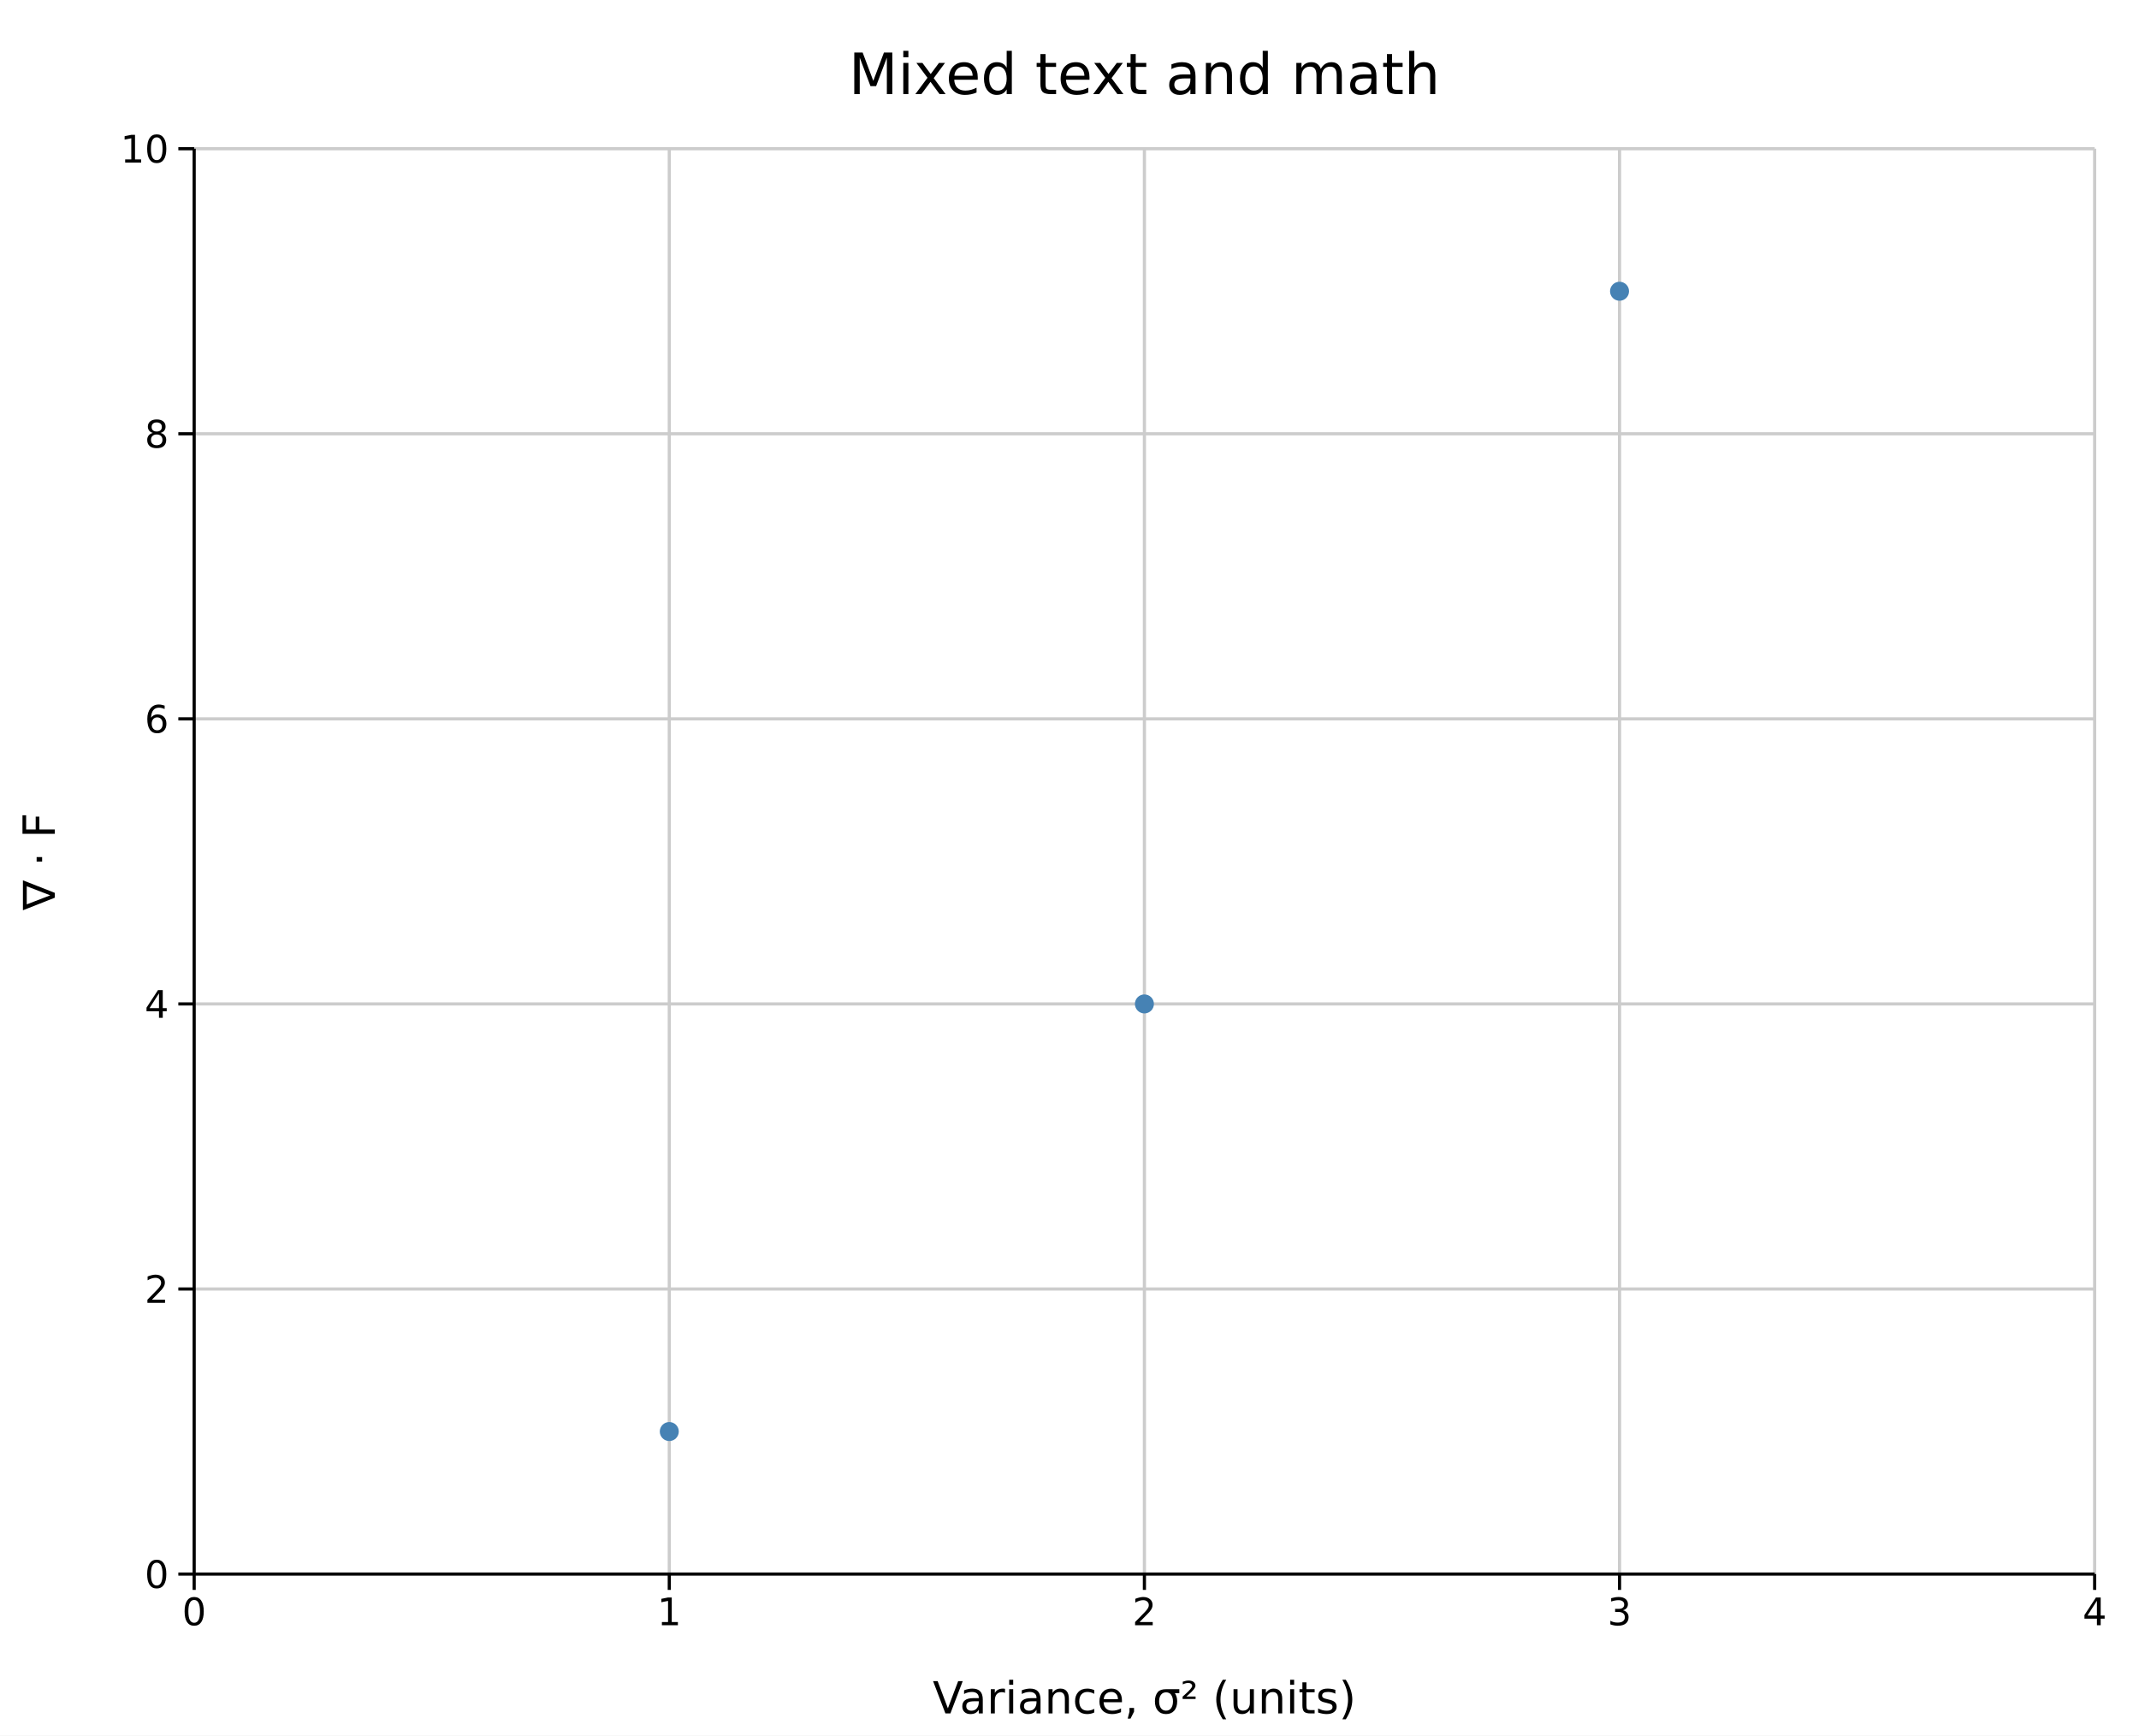
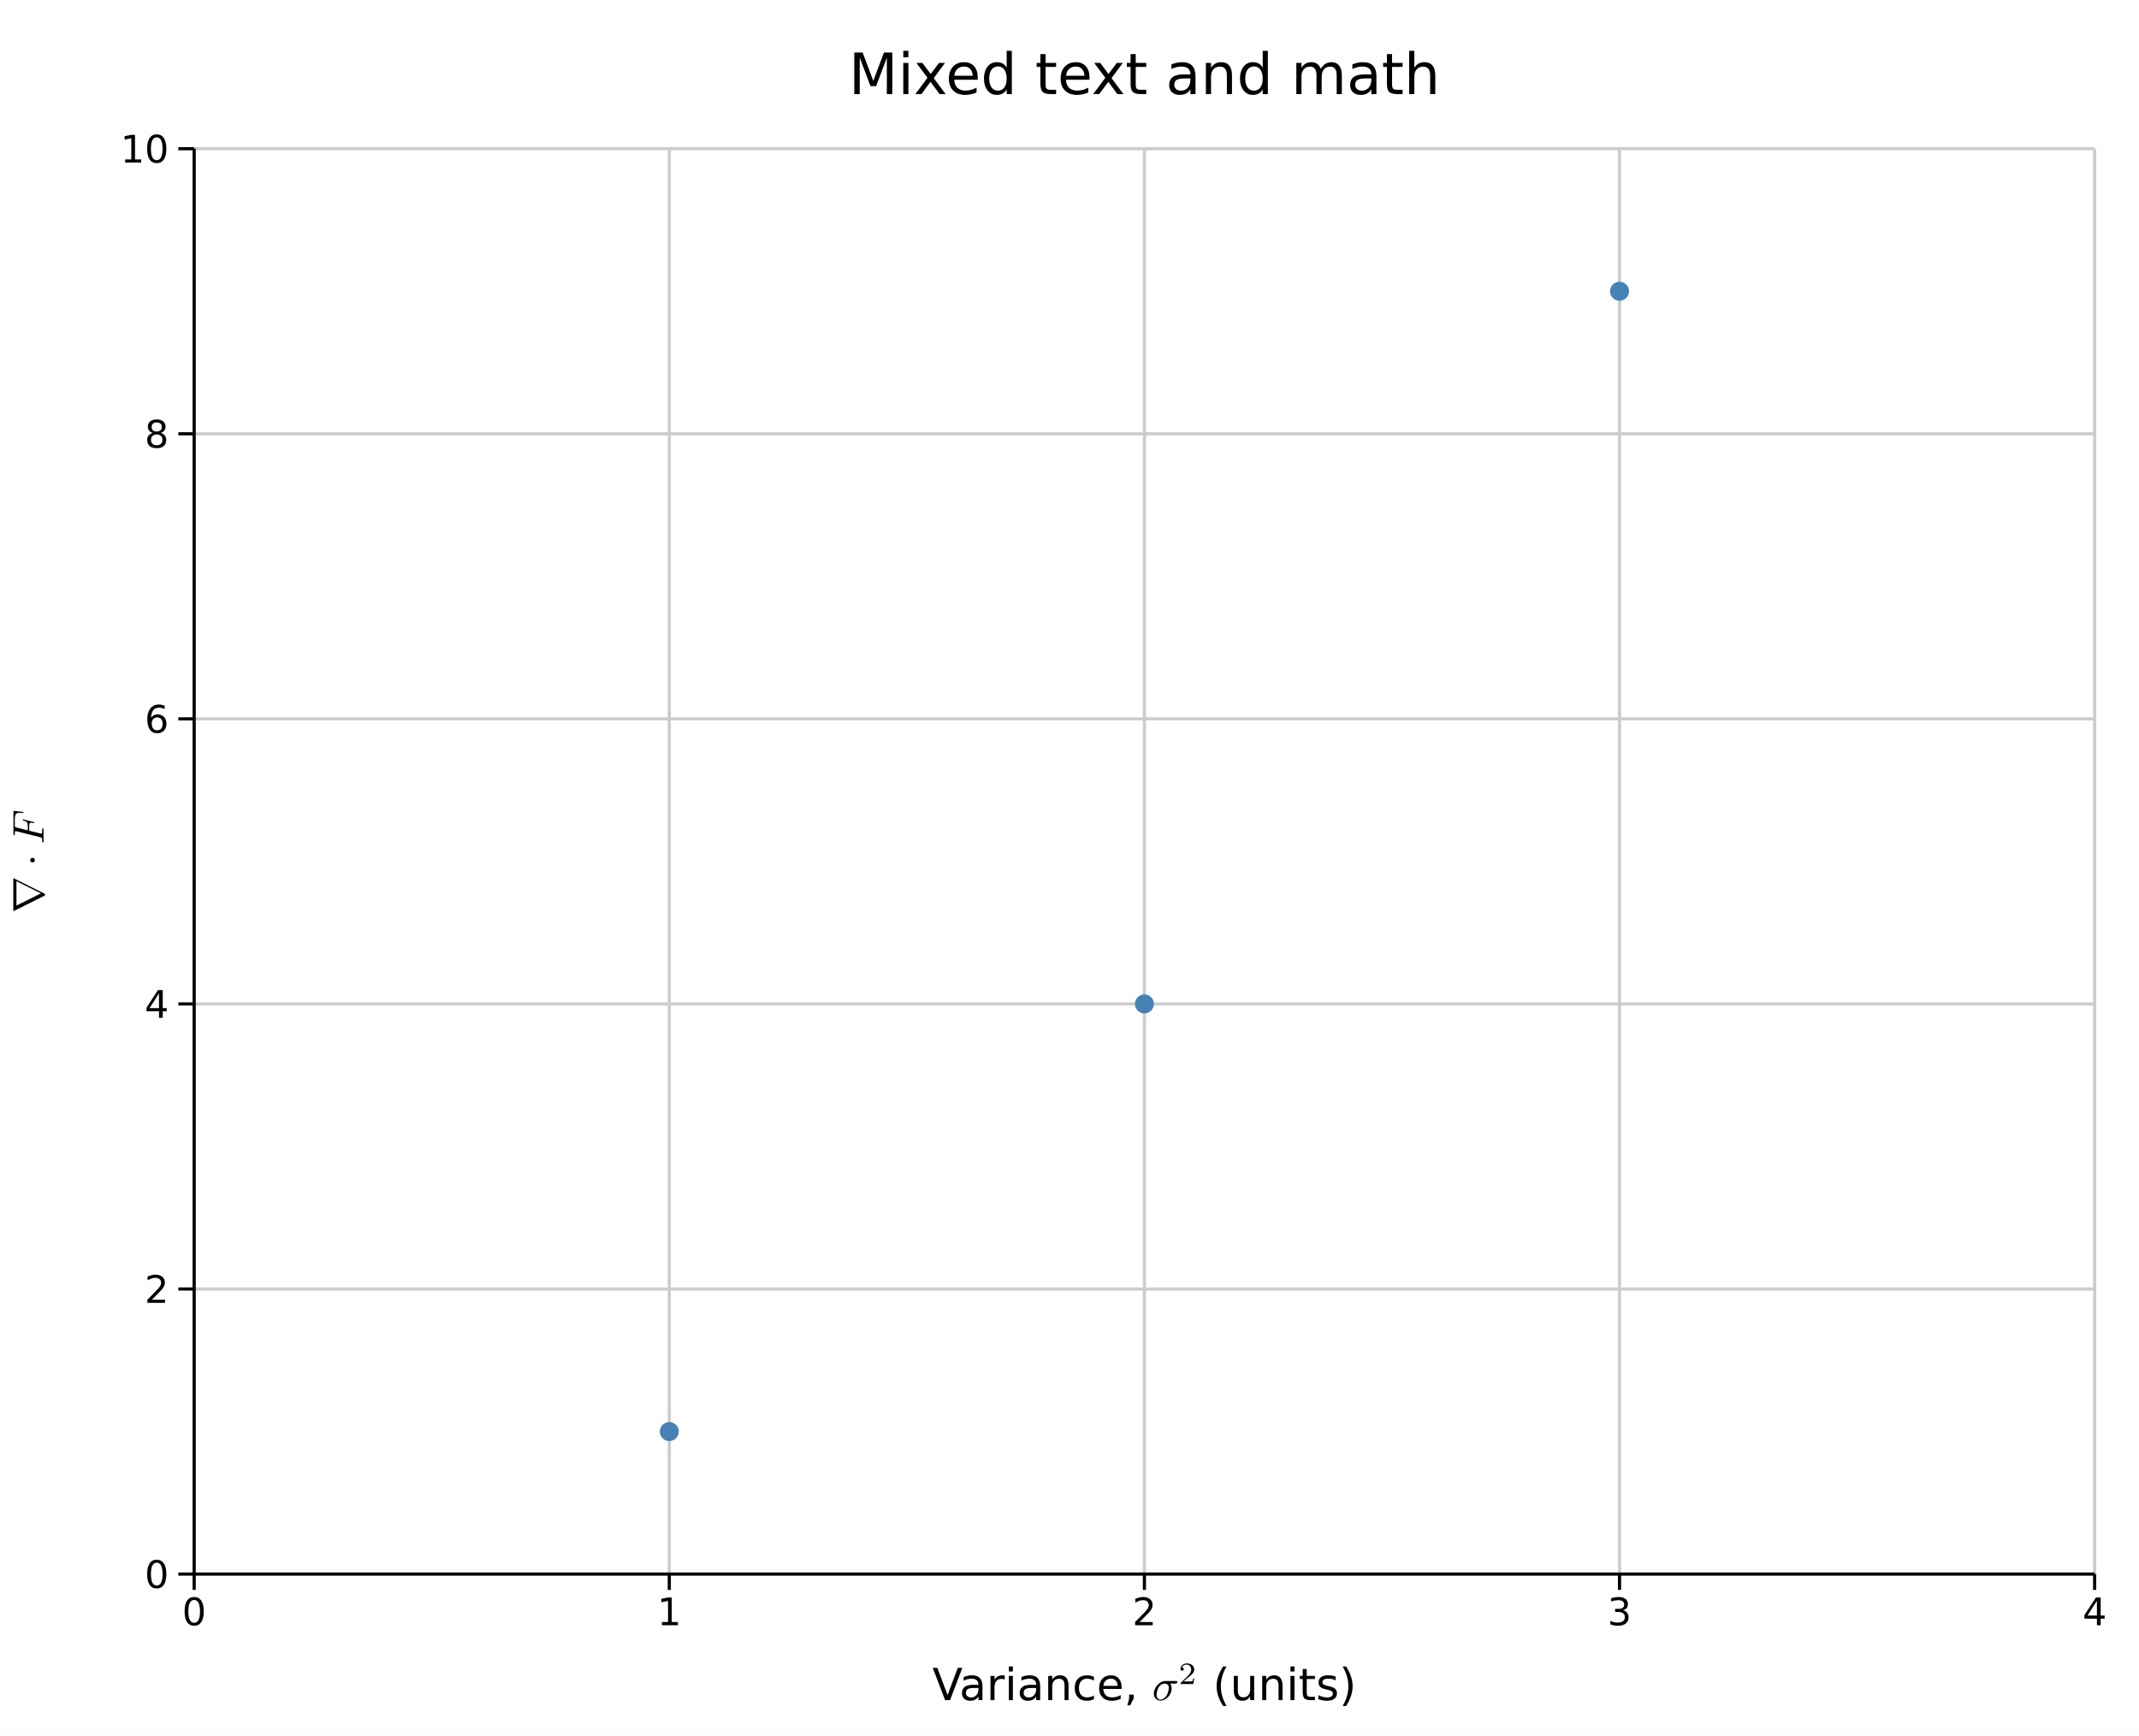
<svg xmlns="http://www.w3.org/2000/svg" width="675.3" height="547.95" font-family="DejaVu Sans, Verdana, Liberation Sans, Arial, sans-serif" fill="black">
  <rect width="100%" height="100%" fill="white" />
  <defs>
    <clipPath id="kuva-clip-7">
      <rect x="61.3" y="46.95" width="600" height="450" />
    </clipPath>
  </defs>
  <line x1="211.3" y1="46.95" x2="211.3" y2="496.95" stroke="#cccccc" stroke-width="1" />
  <line x1="361.3" y1="46.95" x2="361.3" y2="496.95" stroke="#cccccc" stroke-width="1" />
  <line x1="511.3" y1="46.95" x2="511.3" y2="496.95" stroke="#cccccc" stroke-width="1" />
  <line x1="661.3" y1="46.95" x2="661.3" y2="496.95" stroke="#cccccc" stroke-width="1" />
  <line x1="61.3" y1="406.95" x2="661.3" y2="406.95" stroke="#cccccc" stroke-width="1" />
  <line x1="61.3" y1="316.95" x2="661.3" y2="316.95" stroke="#cccccc" stroke-width="1" />
  <line x1="61.3" y1="226.95" x2="661.3" y2="226.95" stroke="#cccccc" stroke-width="1" />
  <line x1="61.3" y1="136.95" x2="661.3" y2="136.95" stroke="#cccccc" stroke-width="1" />
  <line x1="61.3" y1="46.95" x2="661.3" y2="46.95" stroke="#cccccc" stroke-width="1" />
  <line x1="61.3" y1="496.95" x2="661.3" y2="496.95" stroke="#000000" stroke-width="1" />
  <line x1="61.3" y1="46.95" x2="61.3" y2="496.95" stroke="#000000" stroke-width="1" />
  <line x1="61.3" y1="496.95" x2="61.3" y2="501.95" stroke="#000000" stroke-width="1" />
  <text x="61.3" y="513.09" font-size="12" text-anchor="middle">0</text>
  <line x1="211.3" y1="496.95" x2="211.3" y2="501.95" stroke="#000000" stroke-width="1" />
  <text x="211.3" y="513.09" font-size="12" text-anchor="middle">1</text>
  <line x1="361.3" y1="496.95" x2="361.3" y2="501.95" stroke="#000000" stroke-width="1" />
  <text x="361.3" y="513.09" font-size="12" text-anchor="middle">2</text>
  <line x1="511.3" y1="496.95" x2="511.3" y2="501.95" stroke="#000000" stroke-width="1" />
  <text x="511.3" y="513.09" font-size="12" text-anchor="middle">3</text>
  <line x1="661.3" y1="496.95" x2="661.3" y2="501.95" stroke="#000000" stroke-width="1" />
  <text x="661.3" y="513.09" font-size="12" text-anchor="middle">4</text>
  <line x1="56.3" y1="496.95" x2="61.3" y2="496.95" stroke="#000000" stroke-width="1" />
  <text x="53.3" y="501.33" font-size="12" text-anchor="end">0</text>
  <line x1="56.3" y1="406.95" x2="61.3" y2="406.95" stroke="#000000" stroke-width="1" />
  <text x="53.3" y="411.33" font-size="12" text-anchor="end">2</text>
  <line x1="56.3" y1="316.95" x2="61.3" y2="316.95" stroke="#000000" stroke-width="1" />
  <text x="53.3" y="321.33" font-size="12" text-anchor="end">4</text>
  <line x1="56.3" y1="226.95" x2="61.3" y2="226.95" stroke="#000000" stroke-width="1" />
  <text x="53.3" y="231.33" font-size="12" text-anchor="end">6</text>
  <line x1="56.3" y1="136.95" x2="61.3" y2="136.95" stroke="#000000" stroke-width="1" />
  <text x="53.3" y="141.33" font-size="12" text-anchor="end">8</text>
  <line x1="56.3" y1="46.95" x2="61.3" y2="46.95" stroke="#000000" stroke-width="1" />
  <text x="53.3" y="51.33" font-size="12" text-anchor="end">10</text>
-   <text x="361.3" y="540.95" font-size="14" text-anchor="middle">Variance, σ² (units)</text>
-   <text x="17.3" y="271.95" font-size="14" text-anchor="middle" transform="rotate(-90,17.3,271.95)">∇ · F</text>
+   <g transform="translate(290.1663,521.9164)">
+     <g>
+       <g class="typst-group">
+         <g>
+           <g class="typst-text" transform="matrix(1 0 0 -1 4.2 14.83672)">
+             <use href="#m0-g391C7AA3B144F39A418D1BE00E2382F7" x="0" y="0" fill="#000000" fill-rule="nonzero" />
+             <use href="#m0-gB1209F1CC4936D28598DB62030BE22A1" x="8.49" y="0" fill="#000000" fill-rule="nonzero" />
+             <use href="#m0-g38A63FAC9E5049B3BCB68704D60E5E43" x="17.069" y="0" fill="#000000" fill-rule="nonzero" />
+             <use href="#m0-g5A60105409C8809027C73D80C602803D" x="22.825" y="0" fill="#000000" fill-rule="nonzero" />
+             <use href="#m0-gB1209F1CC4936D28598DB62030BE22A1" x="26.715" y="0" fill="#000000" fill-rule="nonzero" />
+             <use href="#m0-gBE7DD14BAEE3104608913D2B6E533748" x="35.294" y="0" fill="#000000" fill-rule="nonzero" />
+             <use href="#m0-gD49AC7FB98EDE21DAF28020EED5C8DD5" x="44.167" y="0" fill="#000000" fill-rule="nonzero" />
+             <use href="#m0-g4959BC15297C279C08A5528F0E67197E" x="51.864" y="0" fill="#000000" fill-rule="nonzero" />
+             <use href="#m0-g864DD8827C5167CBC7FF0E5021A78B96" x="60.478" y="0" fill="#000000" fill-rule="nonzero" />
+           </g>
+           <g class="typst-text" transform="matrix(1 0 0 -1 73.57793 14.83672)">
+             <use href="#m0-g15C8783913E93A75CECC8384BFD57B32" x="0" y="0" fill="#000000" fill-rule="nonzero" />
+           </g>
+           <g class="typst-text" transform="matrix(1 0 0 -1 81.90793 9.754719)">
+             <use href="#m0-g6E3563D11ECFD61901553B2D239FD8DC" x="0" y="0" fill="#000000" fill-rule="nonzero" />
+           </g>
+           <g class="typst-text" transform="matrix(1 0 0 -1 88.26813 14.83672)">
+             <use href="#m0-gA87FD2DF39AE0BD62ECE1B852D8B746A" x="4.45" y="0" fill="#000000" fill-rule="nonzero" />
+             <use href="#m0-g707B455EED8D6BFA5E69C9D278836340" x="9.912" y="0" fill="#000000" fill-rule="nonzero" />
+             <use href="#m0-gBE7DD14BAEE3104608913D2B6E533748" x="18.785" y="0" fill="#000000" fill-rule="nonzero" />
+             <use href="#m0-g5A60105409C8809027C73D80C602803D" x="27.658" y="0" fill="#000000" fill-rule="nonzero" />
+             <use href="#m0-g69EB7B285FFE35C14C59C886ABB22534" x="31.548" y="0" fill="#000000" fill-rule="nonzero" />
+             <use href="#m0-g63949BCC3200850DCB80EE35F3FF7A2F" x="37.037" y="0" fill="#000000" fill-rule="nonzero" />
+             <use href="#m0-gC1BF579A0F463E5A90565D7412A68F99" x="44.331" y="0" fill="#000000" fill-rule="nonzero" />
+           </g>
+         </g>
+       </g>
+     </g>
+     <defs id="m0-glyph">
+       <symbol id="m0-g391C7AA3B144F39A418D1BE00E2382F7" overflow="visible">
+         <path d="M 0 0m 4.006 0 l -3.896 10.206 h 1.442 l 3.233 -8.593 l 3.24 8.593 h 1.436 l -3.89 -10.206 h -1.565 Z " />
+       </symbol>
+       <symbol id="m0-gB1209F1CC4936D28598DB62030BE22A1" overflow="visible">
+         <path d="M 0 0m 4.799 3.849 q -1.524 0 -2.112 -0.349 q -0.588 -0.349 -0.588 -1.189 q 0 -0.67 0.441 -1.063 q 0.441 -0.393 1.2 -0.393 q 1.046 0 1.678 0.742 q 0.632 0.742 0.632 1.972 v 0.28 h -1.251 Z m 2.509 0.52 v -4.368 h -1.258 v 1.162 q -0.431 -0.697 -1.073 -1.029 q -0.643 -0.332 -1.572 -0.332 q -1.176 0 -1.87 0.66 q -0.694 0.66 -0.694 1.767 q 0 1.292 0.865 1.948 q 0.865 0.656 2.581 0.656 h 1.764 v 0.123 q 0 0.868 -0.571 1.343 q -0.571 0.475 -1.603 0.475 q -0.656 0 -1.278 -0.157 q -0.622 -0.157 -1.196 -0.472 v 1.162 q 0.69 0.267 1.34 0.4 q 0.649 0.133 1.265 0.133 q 1.661 0 2.481 -0.861 q 0.82 -0.861 0.82 -2.611 Z " />
+       </symbol>
+       <symbol id="m0-g38A63FAC9E5049B3BCB68704D60E5E43" overflow="visible">
+         <path d="M 0 0m 5.756 6.48 q -0.212 0.123 -0.461 0.181 q -0.25 0.058 -0.55 0.058 q -1.066 0 -1.637 -0.694 q -0.571 -0.694 -0.571 -1.993 v -4.033 h -1.265 v 7.656 h 1.265 v -1.189 q 0.396 0.697 1.032 1.036 q 0.636 0.338 1.545 0.338 q 0.13 0 0.287 -0.017 q 0.157 -0.017 0.349 -0.051 l 0.007 -1.292 Z " />
+       </symbol>
+       <symbol id="m0-g5A60105409C8809027C73D80C602803D" overflow="visible">
+         <path d="M 0 0m 1.319 7.656 h 1.258 v -7.656 h -1.258 v 7.656 Z m 0 2.98 h 1.258 v -1.593 h -1.258 v 1.593 Z " />
+       </symbol>
+       <symbol id="m0-gBE7DD14BAEE3104608913D2B6E533748" overflow="visible">
+         <path d="M 0 0m 7.684 4.621 v -4.621 h -1.258 v 4.58 q 0 1.087 -0.424 1.627 q -0.424 0.54 -1.271 0.54 q -1.019 0 -1.606 -0.649 q -0.588 -0.649 -0.588 -1.771 v -4.327 h -1.265 v 7.656 h 1.265 v -1.189 q 0.451 0.69 1.063 1.032 q 0.612 0.342 1.412 0.342 q 1.319 0 1.996 -0.817 q 0.677 -0.817 0.677 -2.403 Z " />
+       </symbol>
+       <symbol id="m0-gD49AC7FB98EDE21DAF28020EED5C8DD5" overflow="visible">
+         <path d="M 0 0m 6.829 7.362 v -1.176 q -0.533 0.294 -1.07 0.441 q -0.537 0.147 -1.083 0.147 q -1.224 0 -1.9 -0.776 q -0.677 -0.776 -0.677 -2.177 q 0 -1.401 0.677 -2.177 q 0.677 -0.776 1.9 -0.776 q 0.547 0 1.083 0.147 q 0.537 0.147 1.07 0.441 v -1.162 q -0.526 -0.246 -1.09 -0.369 q -0.564 -0.123 -1.2 -0.123 q -1.729 0 -2.748 1.087 q -1.019 1.087 -1.019 2.933 q 0 1.873 1.029 2.946 q 1.029 1.073 2.82 1.073 q 0.581 0 1.135 -0.12 q 0.554 -0.12 1.073 -0.359 Z " />
+       </symbol>
+       <symbol id="m0-g4959BC15297C279C08A5528F0E67197E" overflow="visible">
+         <path d="M 0 0m 7.868 4.143 v -0.615 h -5.783 q 0.082 -1.299 0.783 -1.979 q 0.701 -0.68 1.952 -0.68 q 0.725 0 1.405 0.178 q 0.68 0.178 1.35 0.533 v -1.189 q -0.677 -0.287 -1.388 -0.438 q -0.711 -0.15 -1.442 -0.15 q -1.832 0 -2.902 1.066 q -1.07 1.066 -1.07 2.885 q 0 1.88 1.015 2.984 q 1.015 1.104 2.738 1.104 q 1.545 0 2.444 -0.995 q 0.899 -0.995 0.899 -2.704 Z m -1.258 0.369 q -0.014 1.032 -0.578 1.647 q -0.564 0.615 -1.494 0.615 q -1.053 0 -1.685 -0.595 q -0.632 -0.595 -0.728 -1.675 l 4.484 0.007 Z " />
+       </symbol>
+       <symbol id="m0-g864DD8827C5167CBC7FF0E5021A78B96" overflow="visible">
+         <path d="M 0 0m 1.641 1.736 h 1.442 v -1.176 l -1.121 -2.188 h -0.882 l 0.561 2.188 v 1.176 Z " />
+       </symbol>
+       <symbol id="m0-g15C8783913E93A75CECC8384BFD57B32" overflow="visible">
+         <path d="M 0 0m 7.938 5.698 c 0 0.336 -0.294 0.336 -0.546 0.336 h -3.192 c -2.114 0 -3.668 -2.31 -3.668 -3.976 c 0 -1.232 0.826 -2.212 2.1 -2.212 c 1.652 0 3.514 1.694 3.514 3.85 c 0 0.238 0 0.91 -0.434 1.526 h 1.54 c 0.182 0 0.686 0 0.686 0.476 Z m -2.688 -1.834 c 0 -0.658 -0.28 -1.806 -0.756 -2.52 c -0.546 -0.826 -1.302 -1.19 -1.848 -1.19 c -0.686 0 -1.246 0.504 -1.246 1.512 c 0 0.42 0.168 1.568 0.658 2.394 c 0.588 0.966 1.428 1.162 1.904 1.162 c 1.176 0 1.288 -0.924 1.288 -1.358 Z " />
+       </symbol>
+       <symbol id="m0-g6E3563D11ECFD61901553B2D239FD8DC" overflow="visible">
+         <path d="M 0 0m 4.949 1.784 h -0.333 c -0.029 -0.216 -0.127 -0.794 -0.255 -0.892 c -0.078 -0.059 -0.833 -0.059 -0.97 -0.059 h -1.803 c 1.029 0.911 1.372 1.186 1.96 1.646 c 0.725 0.578 1.401 1.186 1.401 2.117 c 0 1.186 -1.039 1.911 -2.293 1.911 c -1.215 0 -2.038 -0.853 -2.038 -1.754 c 0 -0.5 0.421 -0.549 0.519 -0.549 c 0.235 0 0.519 0.167 0.519 0.519 c 0 0.176 -0.069 0.519 -0.578 0.519 c 0.304 0.696 0.97 0.911 1.431 0.911 c 0.98 0 1.49 -0.764 1.49 -1.558 c 0 -0.853 -0.608 -1.529 -0.921 -1.882 l -2.362 -2.332 c -0.098 -0.088 -0.098 -0.108 -0.098 -0.382 h 4.038 Z " />
+       </symbol>
+       <symbol id="m0-gA87FD2DF39AE0BD62ECE1B852D8B746A" overflow="visible">
+         <path d="M 0 0m 4.341 10.623 q -0.916 -1.572 -1.36 -3.11 q -0.444 -1.538 -0.444 -3.117 q 0 -1.579 0.448 -3.127 q 0.448 -1.548 1.357 -3.114 h -1.094 q -1.025 1.606 -1.535 3.158 q -0.509 1.552 -0.509 3.083 q 0 1.524 0.506 3.069 q 0.506 1.545 1.538 3.158 h 1.094 Z " />
+       </symbol>
+       <symbol id="m0-g707B455EED8D6BFA5E69C9D278836340" overflow="visible">
+         <path d="M 0 0m 1.189 3.021 v 4.635 h 1.258 v -4.587 q 0 -1.087 0.424 -1.63 q 0.424 -0.543 1.271 -0.543 q 1.019 0 1.61 0.649 q 0.591 0.649 0.591 1.771 v 4.341 h 1.258 v -7.656 h -1.258 v 1.176 q -0.458 -0.697 -1.063 -1.036 q -0.605 -0.338 -1.405 -0.338 q -1.319 0 -2.003 0.82 q -0.684 0.82 -0.684 2.399 Z m 3.165 4.819 Z " />
+       </symbol>
+       <symbol id="m0-g69EB7B285FFE35C14C59C886ABB22534" overflow="visible">
+         <path d="M 0 0m 2.563 9.83 v -2.174 h 2.591 v -0.978 h -2.591 v -4.156 q 0 -0.937 0.256 -1.203 q 0.256 -0.267 1.042 -0.267 h 1.292 v -1.053 h -1.292 q -1.456 0 -2.01 0.543 q -0.554 0.543 -0.554 1.979 v 4.156 h -0.923 v 0.978 h 0.923 v 2.174 h 1.265 Z " />
+       </symbol>
+       <symbol id="m0-g63949BCC3200850DCB80EE35F3FF7A2F" overflow="visible">
+         <path d="M 0 0m 6.2 7.431 v -1.189 q -0.533 0.273 -1.107 0.41 q -0.574 0.137 -1.189 0.137 q -0.937 0 -1.405 -0.287 q -0.468 -0.287 -0.468 -0.861 q 0 -0.438 0.335 -0.687 q 0.335 -0.25 1.347 -0.475 l 0.431 -0.096 q 1.34 -0.287 1.904 -0.81 q 0.564 -0.523 0.564 -1.459 q 0 -1.066 -0.844 -1.688 q -0.844 -0.622 -2.321 -0.622 q -0.615 0 -1.282 0.12 q -0.667 0.12 -1.405 0.359 v 1.299 q 0.697 -0.362 1.374 -0.543 q 0.677 -0.181 1.34 -0.181 q 0.889 0 1.367 0.304 q 0.479 0.304 0.479 0.858 q 0 0.513 -0.345 0.786 q -0.345 0.273 -1.514 0.526 l -0.438 0.103 q -1.169 0.246 -1.688 0.755 q -0.52 0.509 -0.52 1.398 q 0 1.08 0.766 1.668 q 0.766 0.588 2.174 0.588 q 0.697 0 1.312 -0.103 q 0.615 -0.103 1.135 -0.308 Z " />
+       </symbol>
+       <symbol id="m0-gC1BF579A0F463E5A90565D7412A68F99" overflow="visible">
+         <path d="M 0 0m 1.121 10.623 h 1.094 q 1.025 -1.613 1.535 -3.158 q 0.509 -1.545 0.509 -3.069 q 0 -1.531 -0.509 -3.083 q -0.509 -1.552 -1.535 -3.158 h -1.094 q 0.909 1.565 1.357 3.114 q 0.448 1.548 0.448 3.127 q 0 1.579 -0.448 3.117 q -0.448 1.538 -1.357 3.11 Z " />
+       </symbol>
+     </defs>
+   </g>
+   <g transform="translate(0.665125,0)">
+     <g transform="rotate(-90,17.29688,271.9531)">
+       <g transform="translate(-3.230236,253.9911)">
+         <g>
+           <g class="typst-text" transform="matrix(1 0 0 -1 4.2 13.762)">
+             <use href="#m1-g45C534CC7222D5FA0A7AD4B7CA65A9C8" x="0" y="0" fill="#000000" fill-rule="nonzero" />
+           </g>
+           <g class="typst-text" transform="matrix(1 0 0 -1 18.97311 13.762)">
+             <use href="#m1-g1CF5CB425245E63E42AB8C7F8D42228B" x="0" y="0" fill="#000000" fill-rule="nonzero" />
+           </g>
+           <g class="typst-text" transform="matrix(1 0 0 -1 25.97622 13.762)">
+             <use href="#m1-g56419943CEA407FEEF79BC3A4E060F0B" x="0" y="0" fill="#000000" fill-rule="nonzero" />
+           </g>
+         </g>
+         <defs id="m1-glyph">
+           <symbol id="m1-g45C534CC7222D5FA0A7AD4B7CA65A9C8" overflow="visible">
+             <path d="M 0 0m 10.99 9.45 c 0 0.112 -0.084 0.112 -0.308 0.112 h -9.716 c -0.224 0 -0.308 0 -0.308 -0.112 c 0 0 0 -0.042 0.07 -0.168 l 4.732 -9.492 c 0.098 -0.182 0.126 -0.252 0.364 -0.252 c 0.238 0 0.266 0.07 0.364 0.252 l 4.732 9.492 c 0.07 0.126 0.07 0.168 0.07 0.168 Z m -0.91 -0.882 l -3.836 -7.714 h -0.014 l -3.85 7.714 Z " />
+           </symbol>
+           <symbol id="m1-g1CF5CB425245E63E42AB8C7F8D42228B" overflow="visible">
+             <path d="M 0 0m 2.688 3.5 c 0 0.406 -0.336 0.742 -0.742 0.742 c -0.406 0 -0.742 -0.336 -0.742 -0.742 c 0 -0.406 0.336 -0.742 0.742 -0.742 c 0.406 0 0.742 0.336 0.742 0.742 Z " />
+           </symbol>
+           <symbol id="m1-g56419943CEA407FEEF79BC3A4E060F0B" overflow="visible">
+             <path d="M 0 0m 10.472 9.142 c 0.042 0.378 -0.028 0.378 -0.378 0.378 h -6.86 c -0.28 0 -0.42 0 -0.42 -0.28 c 0 -0.154 0.126 -0.154 0.392 -0.154 c 0.518 0 0.91 0 0.91 -0.252 c 0 -0.056 0 -0.084 -0.07 -0.336 l -1.848 -7.406 c -0.14 -0.546 -0.168 -0.658 -1.274 -0.658 c -0.238 0 -0.392 0 -0.392 -0.266 c 0 -0.168 0.168 -0.168 0.21 -0.168 l 1.848 0.042 l 2.086 -0.042 c 0.126 0 0.294 0 0.294 0.266 c 0 0.112 -0.084 0.154 -0.084 0.154 c -0.042 0.014 -0.07 0.014 -0.392 0.014 c -0.308 0 -0.378 0 -0.728 0.028 c -0.406 0.042 -0.448 0.098 -0.448 0.28 c 0 0 0 0.112 0.056 0.322 l 0.868 3.486 h 1.358 c 1.05 0 1.162 -0.224 1.162 -0.63 c 0 -0.098 0 -0.266 -0.098 -0.686 c -0.028 -0.07 -0.042 -0.154 -0.042 -0.154 c 0 -0.112 0.084 -0.168 0.168 -0.168 c 0.14 0 0.14 0.042 0.21 0.294 l 0.77 3.038 c 0.042 0.154 0.042 0.182 0.042 0.224 c 0 0 -0.028 0.154 -0.168 0.154 c -0.14 0 -0.154 -0.07 -0.21 -0.294 c -0.294 -1.092 -0.616 -1.344 -1.806 -1.344 h -1.274 l 0.896 3.556 c 0.126 0.49 0.14 0.546 0.756 0.546 h 1.848 c 1.722 0 2.044 -0.462 2.044 -1.54 c 0 -0.322 0 -0.378 -0.042 -0.756 c -0.028 -0.182 -0.028 -0.21 -0.028 -0.252 c 0 -0.07 0.042 -0.168 0.168 -0.168 c 0.154 0 0.168 0.084 0.196 0.35 Z " />
+           </symbol>
+         </defs>
+       </g>
+     </g>
+   </g>
  <text x="361.3" y="29.71" font-size="18" text-anchor="middle">Mixed text and math</text>
  <g clip-path="url(#kuva-clip-7)">
    <circle cx="211.3" cy="451.95" r="3" fill="#4682b4" />
    <circle cx="361.3" cy="316.95" r="3" fill="#4682b4" />
    <circle cx="511.3" cy="91.95" r="3" fill="#4682b4" />
  </g>
</svg>
